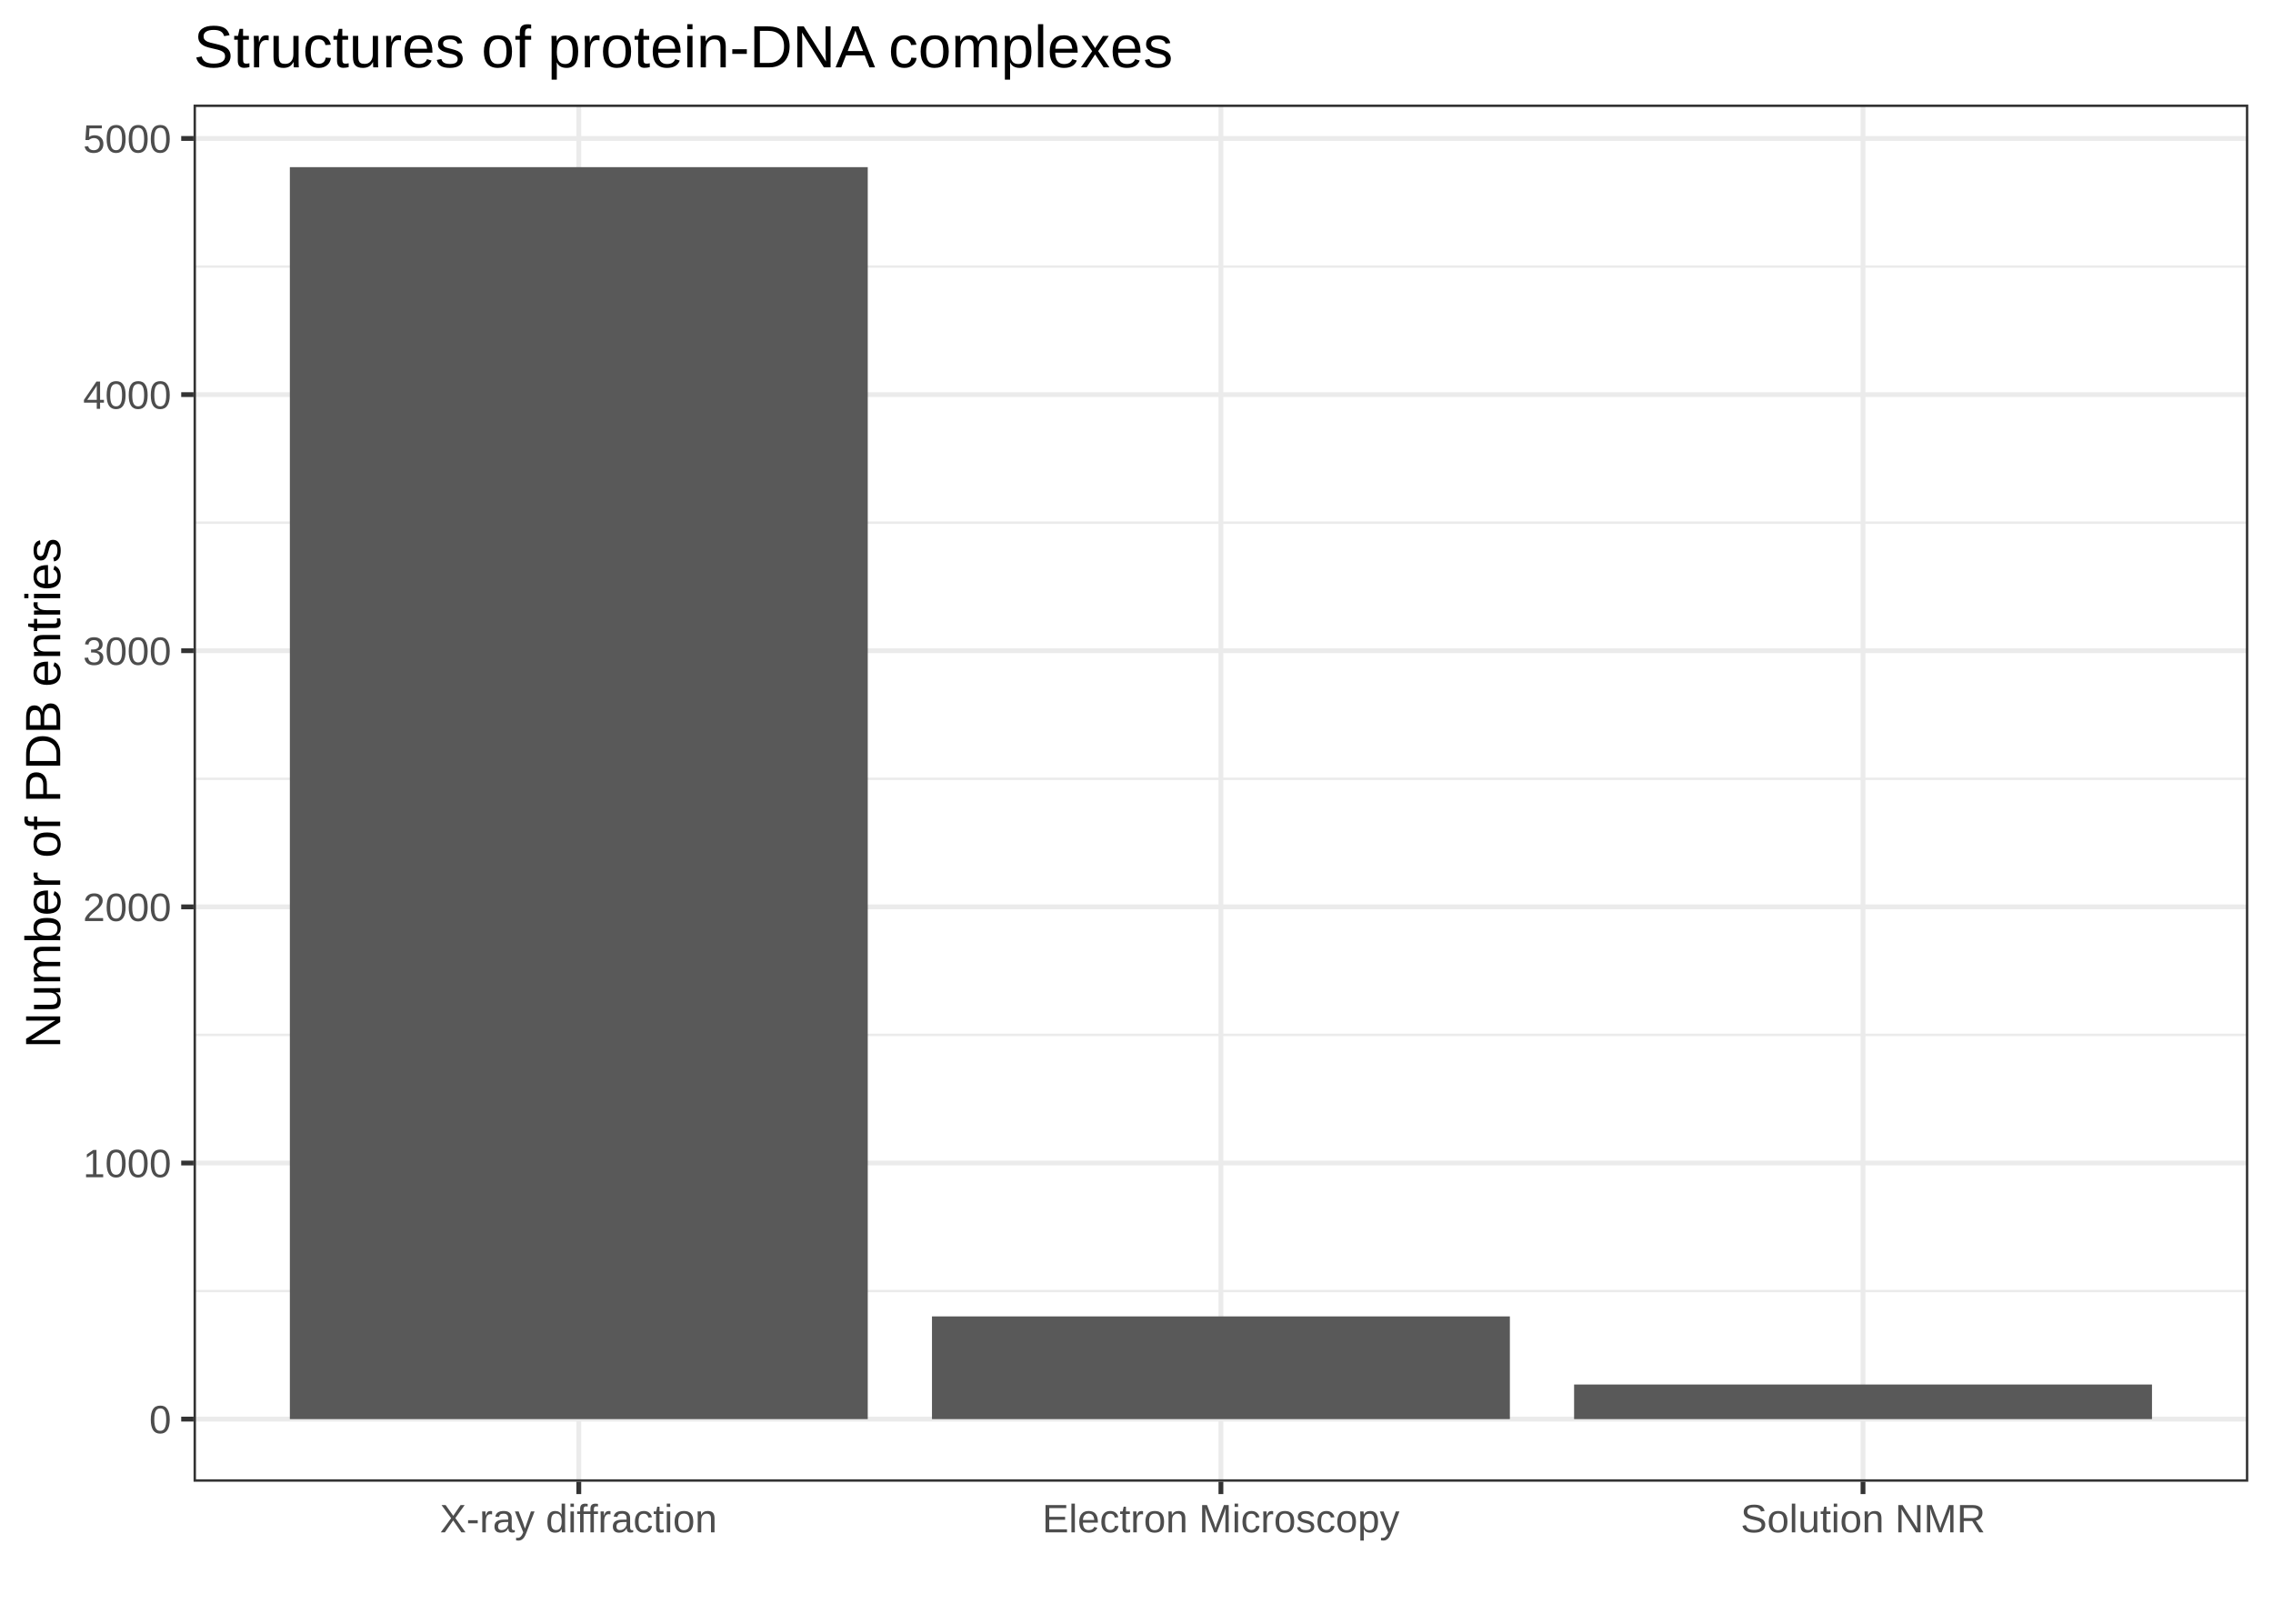
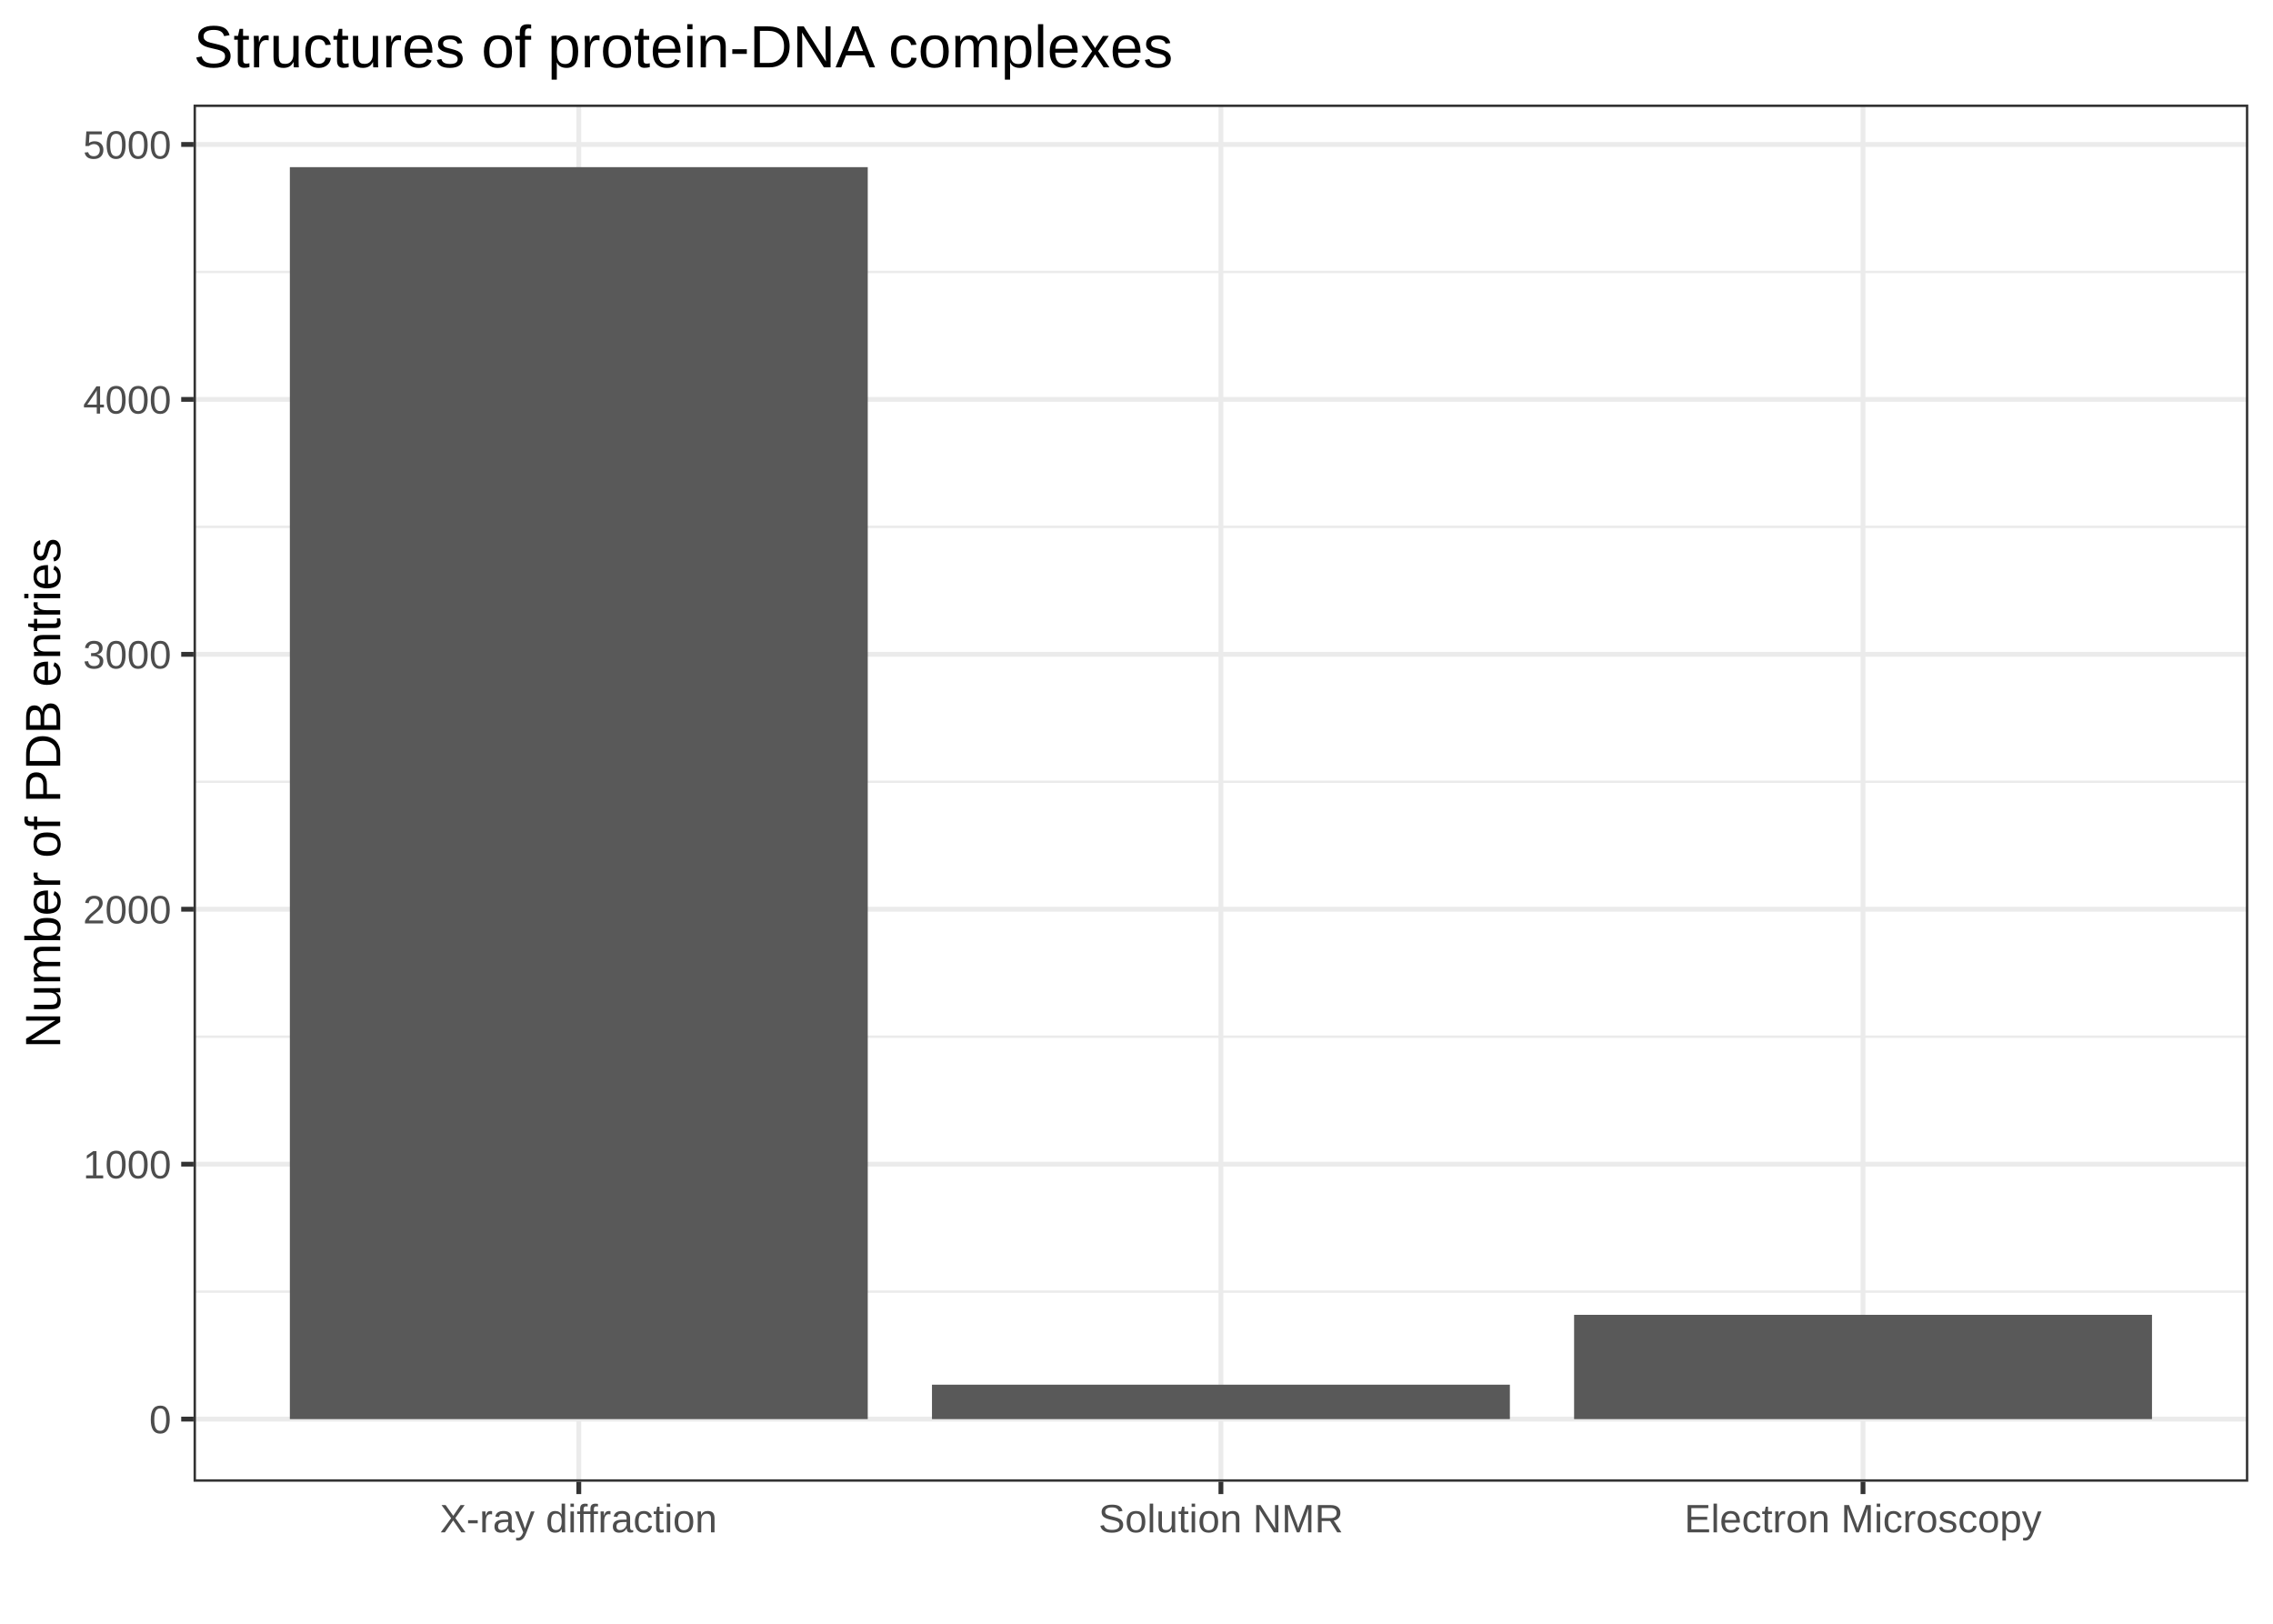
<svg xmlns="http://www.w3.org/2000/svg" viewBox="0 0 504.00 360.00">
  <defs>
    <style type="text/css">
    line, polyline, polygon, path, rect, circle {
      fill: none;
      stroke: #000000;
      stroke-linecap: round;
      stroke-linejoin: round;
      stroke-miterlimit: 10.00;
    }
  </style>
  </defs>
  <rect width="100%" height="100%" style="stroke: none; fill: #FFFFFF;" />
  <rect x="-0" y="0" width="504.00" height="360.00" style="stroke-width: 1.07; stroke: #FFFFFF; fill: #FFFFFF;" />
  <defs>
    <clipPath id="cpNDIuOTJ8NDk4LjUyfDMyOC41MXwyMy4xOQ==">
      <rect x="42.92" y="23.19" width="455.60" height="305.32" />
    </clipPath>
  </defs>
  <rect x="42.92" y="23.19" width="455.60" height="305.32" style="stroke-width: 1.07; stroke: none; fill: #FFFFFF;" clip-path="url(#cpNDIuOTJ8NDk4LjUyfDMyOC41MXwyMy4xOQ==)" />
-   <polyline points="42.92,286.24 498.52,286.24 " style="stroke-width: 0.53; stroke: #EBEBEB; stroke-linecap: butt;" clip-path="url(#cpNDIuOTJ8NDk4LjUyfDMyOC41MXwyMy4xOQ==)" />
-   <polyline points="42.92,229.45 498.52,229.45 " style="stroke-width: 0.53; stroke: #EBEBEB; stroke-linecap: butt;" clip-path="url(#cpNDIuOTJ8NDk4LjUyfDMyOC41MXwyMy4xOQ==)" />
-   <polyline points="42.92,172.67 498.52,172.67 " style="stroke-width: 0.53; stroke: #EBEBEB; stroke-linecap: butt;" clip-path="url(#cpNDIuOTJ8NDk4LjUyfDMyOC41MXwyMy4xOQ==)" />
-   <polyline points="42.92,115.88 498.52,115.88 " style="stroke-width: 0.53; stroke: #EBEBEB; stroke-linecap: butt;" clip-path="url(#cpNDIuOTJ8NDk4LjUyfDMyOC41MXwyMy4xOQ==)" />
-   <polyline points="42.92,59.10 498.52,59.10 " style="stroke-width: 0.53; stroke: #EBEBEB; stroke-linecap: butt;" clip-path="url(#cpNDIuOTJ8NDk4LjUyfDMyOC41MXwyMy4xOQ==)" />
+   <polyline points="42.92,286.37 498.52,286.37 " style="stroke-width: 0.53; stroke: #EBEBEB; stroke-linecap: butt;" clip-path="url(#cpNDIuOTJ8NDk4LjUyfDMyOC41MXwyMy4xOQ==)" />
+   <polyline points="42.92,229.85 498.52,229.85 " style="stroke-width: 0.53; stroke: #EBEBEB; stroke-linecap: butt;" clip-path="url(#cpNDIuOTJ8NDk4LjUyfDMyOC41MXwyMy4xOQ==)" />
+   <polyline points="42.92,173.33 498.52,173.33 " style="stroke-width: 0.53; stroke: #EBEBEB; stroke-linecap: butt;" clip-path="url(#cpNDIuOTJ8NDk4LjUyfDMyOC41MXwyMy4xOQ==)" />
+   <polyline points="42.92,116.81 498.52,116.81 " style="stroke-width: 0.53; stroke: #EBEBEB; stroke-linecap: butt;" clip-path="url(#cpNDIuOTJ8NDk4LjUyfDMyOC41MXwyMy4xOQ==)" />
+   <polyline points="42.92,60.29 498.52,60.29 " style="stroke-width: 0.53; stroke: #EBEBEB; stroke-linecap: butt;" clip-path="url(#cpNDIuOTJ8NDk4LjUyfDMyOC41MXwyMy4xOQ==)" />
  <polyline points="42.92,314.63 498.52,314.63 " style="stroke-width: 1.07; stroke: #EBEBEB; stroke-linecap: butt;" clip-path="url(#cpNDIuOTJ8NDk4LjUyfDMyOC41MXwyMy4xOQ==)" />
-   <polyline points="42.92,257.85 498.52,257.85 " style="stroke-width: 1.07; stroke: #EBEBEB; stroke-linecap: butt;" clip-path="url(#cpNDIuOTJ8NDk4LjUyfDMyOC41MXwyMy4xOQ==)" />
-   <polyline points="42.92,201.06 498.52,201.06 " style="stroke-width: 1.07; stroke: #EBEBEB; stroke-linecap: butt;" clip-path="url(#cpNDIuOTJ8NDk4LjUyfDMyOC41MXwyMy4xOQ==)" />
-   <polyline points="42.92,144.27 498.52,144.27 " style="stroke-width: 1.07; stroke: #EBEBEB; stroke-linecap: butt;" clip-path="url(#cpNDIuOTJ8NDk4LjUyfDMyOC41MXwyMy4xOQ==)" />
-   <polyline points="42.92,87.49 498.52,87.49 " style="stroke-width: 1.07; stroke: #EBEBEB; stroke-linecap: butt;" clip-path="url(#cpNDIuOTJ8NDk4LjUyfDMyOC41MXwyMy4xOQ==)" />
-   <polyline points="42.92,30.70 498.52,30.70 " style="stroke-width: 1.07; stroke: #EBEBEB; stroke-linecap: butt;" clip-path="url(#cpNDIuOTJ8NDk4LjUyfDMyOC41MXwyMy4xOQ==)" />
+   <polyline points="42.92,258.11 498.52,258.11 " style="stroke-width: 1.07; stroke: #EBEBEB; stroke-linecap: butt;" clip-path="url(#cpNDIuOTJ8NDk4LjUyfDMyOC41MXwyMy4xOQ==)" />
+   <polyline points="42.92,201.59 498.52,201.59 " style="stroke-width: 1.07; stroke: #EBEBEB; stroke-linecap: butt;" clip-path="url(#cpNDIuOTJ8NDk4LjUyfDMyOC41MXwyMy4xOQ==)" />
+   <polyline points="42.92,145.07 498.52,145.07 " style="stroke-width: 1.07; stroke: #EBEBEB; stroke-linecap: butt;" clip-path="url(#cpNDIuOTJ8NDk4LjUyfDMyOC41MXwyMy4xOQ==)" />
+   <polyline points="42.92,88.55 498.52,88.55 " style="stroke-width: 1.07; stroke: #EBEBEB; stroke-linecap: butt;" clip-path="url(#cpNDIuOTJ8NDk4LjUyfDMyOC41MXwyMy4xOQ==)" />
+   <polyline points="42.92,32.03 498.52,32.03 " style="stroke-width: 1.07; stroke: #EBEBEB; stroke-linecap: butt;" clip-path="url(#cpNDIuOTJ8NDk4LjUyfDMyOC41MXwyMy4xOQ==)" />
  <polyline points="128.34,328.51 128.34,23.19 " style="stroke-width: 1.07; stroke: #EBEBEB; stroke-linecap: butt;" clip-path="url(#cpNDIuOTJ8NDk4LjUyfDMyOC41MXwyMy4xOQ==)" />
  <polyline points="270.72,328.51 270.72,23.19 " style="stroke-width: 1.07; stroke: #EBEBEB; stroke-linecap: butt;" clip-path="url(#cpNDIuOTJ8NDk4LjUyfDMyOC41MXwyMy4xOQ==)" />
  <polyline points="413.09,328.51 413.09,23.19 " style="stroke-width: 1.07; stroke: #EBEBEB; stroke-linecap: butt;" clip-path="url(#cpNDIuOTJ8NDk4LjUyfDMyOC41MXwyMy4xOQ==)" />
  <rect x="64.27" y="37.06" width="128.14" height="277.57" style="stroke-width: 1.07; stroke: none; stroke-linecap: square; stroke-linejoin: miter; fill: #595959;" clip-path="url(#cpNDIuOTJ8NDk4LjUyfDMyOC41MXwyMy4xOQ==)" />
-   <rect x="206.65" y="291.86" width="128.14" height="22.77" style="stroke-width: 1.07; stroke: none; stroke-linecap: square; stroke-linejoin: miter; fill: #595959;" clip-path="url(#cpNDIuOTJ8NDk4LjUyfDMyOC41MXwyMy4xOQ==)" />
-   <rect x="349.03" y="306.96" width="128.14" height="7.67" style="stroke-width: 1.07; stroke: none; stroke-linecap: square; stroke-linejoin: miter; fill: #595959;" clip-path="url(#cpNDIuOTJ8NDk4LjUyfDMyOC41MXwyMy4xOQ==)" />
+   <rect x="206.65" y="307.00" width="128.14" height="7.63" style="stroke-width: 1.07; stroke: none; stroke-linecap: square; stroke-linejoin: miter; fill: #595959;" clip-path="url(#cpNDIuOTJ8NDk4LjUyfDMyOC41MXwyMy4xOQ==)" />
+   <rect x="349.03" y="291.51" width="128.14" height="23.12" style="stroke-width: 1.07; stroke: none; stroke-linecap: square; stroke-linejoin: miter; fill: #595959;" clip-path="url(#cpNDIuOTJ8NDk4LjUyfDMyOC41MXwyMy4xOQ==)" />
  <rect x="42.92" y="23.19" width="455.60" height="305.32" style="stroke-width: 1.07; stroke: #333333;" clip-path="url(#cpNDIuOTJ8NDk4LjUyfDMyOC41MXwyMy4xOQ==)" />
  <defs>
    <clipPath id="cpMC4wMHw1MDQuMDB8MzYwLjAwfDAuMDA=">
      <rect x="0.00" y="0.00" width="504.00" height="360.00" />
    </clipPath>
  </defs>
  <g clip-path="url(#cpMC4wMHw1MDQuMDB8MzYwLjAwfDAuMDA=)">
    <text x="33.09" y="317.78" style="font-size: 8.80px; fill: #4D4D4D; font-family: Arial;" textLength="4.89px" lengthAdjust="spacingAndGlyphs">0</text>
  </g>
  <g clip-path="url(#cpMC4wMHw1MDQuMDB8MzYwLjAwfDAuMDA=)">
-     <text x="18.41" y="261.00" style="font-size: 8.80px; fill: #4D4D4D; font-family: Arial;" textLength="19.58px" lengthAdjust="spacingAndGlyphs">1000</text>
+     <text x="18.41" y="261.26" style="font-size: 8.80px; fill: #4D4D4D; font-family: Arial;" textLength="19.58px" lengthAdjust="spacingAndGlyphs">1000</text>
  </g>
  <g clip-path="url(#cpMC4wMHw1MDQuMDB8MzYwLjAwfDAuMDA=)">
-     <text x="18.41" y="204.21" style="font-size: 8.80px; fill: #4D4D4D; font-family: Arial;" textLength="19.58px" lengthAdjust="spacingAndGlyphs">2000</text>
+     <text x="18.41" y="204.74" style="font-size: 8.80px; fill: #4D4D4D; font-family: Arial;" textLength="19.58px" lengthAdjust="spacingAndGlyphs">2000</text>
  </g>
  <g clip-path="url(#cpMC4wMHw1MDQuMDB8MzYwLjAwfDAuMDA=)">
-     <text x="18.41" y="147.42" style="font-size: 8.80px; fill: #4D4D4D; font-family: Arial;" textLength="19.58px" lengthAdjust="spacingAndGlyphs">3000</text>
+     <text x="18.41" y="148.22" style="font-size: 8.80px; fill: #4D4D4D; font-family: Arial;" textLength="19.58px" lengthAdjust="spacingAndGlyphs">3000</text>
  </g>
  <g clip-path="url(#cpMC4wMHw1MDQuMDB8MzYwLjAwfDAuMDA=)">
-     <text x="18.41" y="90.64" style="font-size: 8.80px; fill: #4D4D4D; font-family: Arial;" textLength="19.58px" lengthAdjust="spacingAndGlyphs">4000</text>
+     <text x="18.41" y="91.70" style="font-size: 8.80px; fill: #4D4D4D; font-family: Arial;" textLength="19.58px" lengthAdjust="spacingAndGlyphs">4000</text>
  </g>
  <g clip-path="url(#cpMC4wMHw1MDQuMDB8MzYwLjAwfDAuMDA=)">
-     <text x="18.41" y="33.85" style="font-size: 8.80px; fill: #4D4D4D; font-family: Arial;" textLength="19.58px" lengthAdjust="spacingAndGlyphs">5000</text>
+     <text x="18.41" y="35.18" style="font-size: 8.80px; fill: #4D4D4D; font-family: Arial;" textLength="19.58px" lengthAdjust="spacingAndGlyphs">5000</text>
  </g>
  <polyline points="40.18,314.63 42.92,314.63 " style="stroke-width: 1.07; stroke: #333333; stroke-linecap: butt;" clip-path="url(#cpMC4wMHw1MDQuMDB8MzYwLjAwfDAuMDA=)" />
-   <polyline points="40.18,257.85 42.92,257.85 " style="stroke-width: 1.07; stroke: #333333; stroke-linecap: butt;" clip-path="url(#cpMC4wMHw1MDQuMDB8MzYwLjAwfDAuMDA=)" />
-   <polyline points="40.18,201.06 42.92,201.06 " style="stroke-width: 1.07; stroke: #333333; stroke-linecap: butt;" clip-path="url(#cpMC4wMHw1MDQuMDB8MzYwLjAwfDAuMDA=)" />
-   <polyline points="40.18,144.27 42.92,144.27 " style="stroke-width: 1.07; stroke: #333333; stroke-linecap: butt;" clip-path="url(#cpMC4wMHw1MDQuMDB8MzYwLjAwfDAuMDA=)" />
-   <polyline points="40.18,87.49 42.92,87.49 " style="stroke-width: 1.07; stroke: #333333; stroke-linecap: butt;" clip-path="url(#cpMC4wMHw1MDQuMDB8MzYwLjAwfDAuMDA=)" />
-   <polyline points="40.18,30.70 42.92,30.70 " style="stroke-width: 1.07; stroke: #333333; stroke-linecap: butt;" clip-path="url(#cpMC4wMHw1MDQuMDB8MzYwLjAwfDAuMDA=)" />
+   <polyline points="40.18,258.11 42.92,258.11 " style="stroke-width: 1.07; stroke: #333333; stroke-linecap: butt;" clip-path="url(#cpMC4wMHw1MDQuMDB8MzYwLjAwfDAuMDA=)" />
+   <polyline points="40.18,201.59 42.92,201.59 " style="stroke-width: 1.07; stroke: #333333; stroke-linecap: butt;" clip-path="url(#cpMC4wMHw1MDQuMDB8MzYwLjAwfDAuMDA=)" />
+   <polyline points="40.18,145.07 42.92,145.07 " style="stroke-width: 1.07; stroke: #333333; stroke-linecap: butt;" clip-path="url(#cpMC4wMHw1MDQuMDB8MzYwLjAwfDAuMDA=)" />
+   <polyline points="40.18,88.55 42.92,88.55 " style="stroke-width: 1.07; stroke: #333333; stroke-linecap: butt;" clip-path="url(#cpMC4wMHw1MDQuMDB8MzYwLjAwfDAuMDA=)" />
+   <polyline points="40.18,32.03 42.92,32.03 " style="stroke-width: 1.07; stroke: #333333; stroke-linecap: butt;" clip-path="url(#cpMC4wMHw1MDQuMDB8MzYwLjAwfDAuMDA=)" />
  <polyline points="128.34,331.25 128.34,328.51 " style="stroke-width: 1.07; stroke: #333333; stroke-linecap: butt;" clip-path="url(#cpMC4wMHw1MDQuMDB8MzYwLjAwfDAuMDA=)" />
  <polyline points="270.72,331.25 270.72,328.51 " style="stroke-width: 1.07; stroke: #333333; stroke-linecap: butt;" clip-path="url(#cpMC4wMHw1MDQuMDB8MzYwLjAwfDAuMDA=)" />
  <polyline points="413.09,331.25 413.09,328.51 " style="stroke-width: 1.07; stroke: #333333; stroke-linecap: butt;" clip-path="url(#cpMC4wMHw1MDQuMDB8MzYwLjAwfDAuMDA=)" />
  <g clip-path="url(#cpMC4wMHw1MDQuMDB8MzYwLjAwfDAuMDA=)">
    <text x="97.53" y="339.74" style="font-size: 8.80px; fill: #4D4D4D; font-family: Arial;" textLength="61.62px" lengthAdjust="spacingAndGlyphs">X-ray diffraction</text>
  </g>
  <g clip-path="url(#cpMC4wMHw1MDQuMDB8MzYwLjAwfDAuMDA=)">
-     <text x="231.11" y="339.74" style="font-size: 8.80px; fill: #4D4D4D; font-family: Arial;" textLength="79.23px" lengthAdjust="spacingAndGlyphs">Electron Microscopy</text>
+     <text x="243.58" y="339.74" style="font-size: 8.80px; fill: #4D4D4D; font-family: Arial;" textLength="54.29px" lengthAdjust="spacingAndGlyphs">Solution NMR</text>
  </g>
  <g clip-path="url(#cpMC4wMHw1MDQuMDB8MzYwLjAwfDAuMDA=)">
-     <text x="385.95" y="339.74" style="font-size: 8.80px; fill: #4D4D4D; font-family: Arial;" textLength="54.29px" lengthAdjust="spacingAndGlyphs">Solution NMR</text>
+     <text x="373.48" y="339.74" style="font-size: 8.80px; fill: #4D4D4D; font-family: Arial;" textLength="79.23px" lengthAdjust="spacingAndGlyphs">Electron Microscopy</text>
  </g>
  <g clip-path="url(#cpMC4wMHw1MDQuMDB8MzYwLjAwfDAuMDA=)">
    <text transform="translate(13.35,232.40) rotate(-90)" style="font-size: 11.00px; font-family: Arial;" textLength="113.10px" lengthAdjust="spacingAndGlyphs">Number of PDB entries</text>
  </g>
  <g clip-path="url(#cpMC4wMHw1MDQuMDB8MzYwLjAwfDAuMDA=)">
    <text x="42.92" y="14.93" style="font-size: 13.20px; font-family: Arial;" textLength="217.88px" lengthAdjust="spacingAndGlyphs">Structures of protein-DNA complexes</text>
  </g>
</svg>
